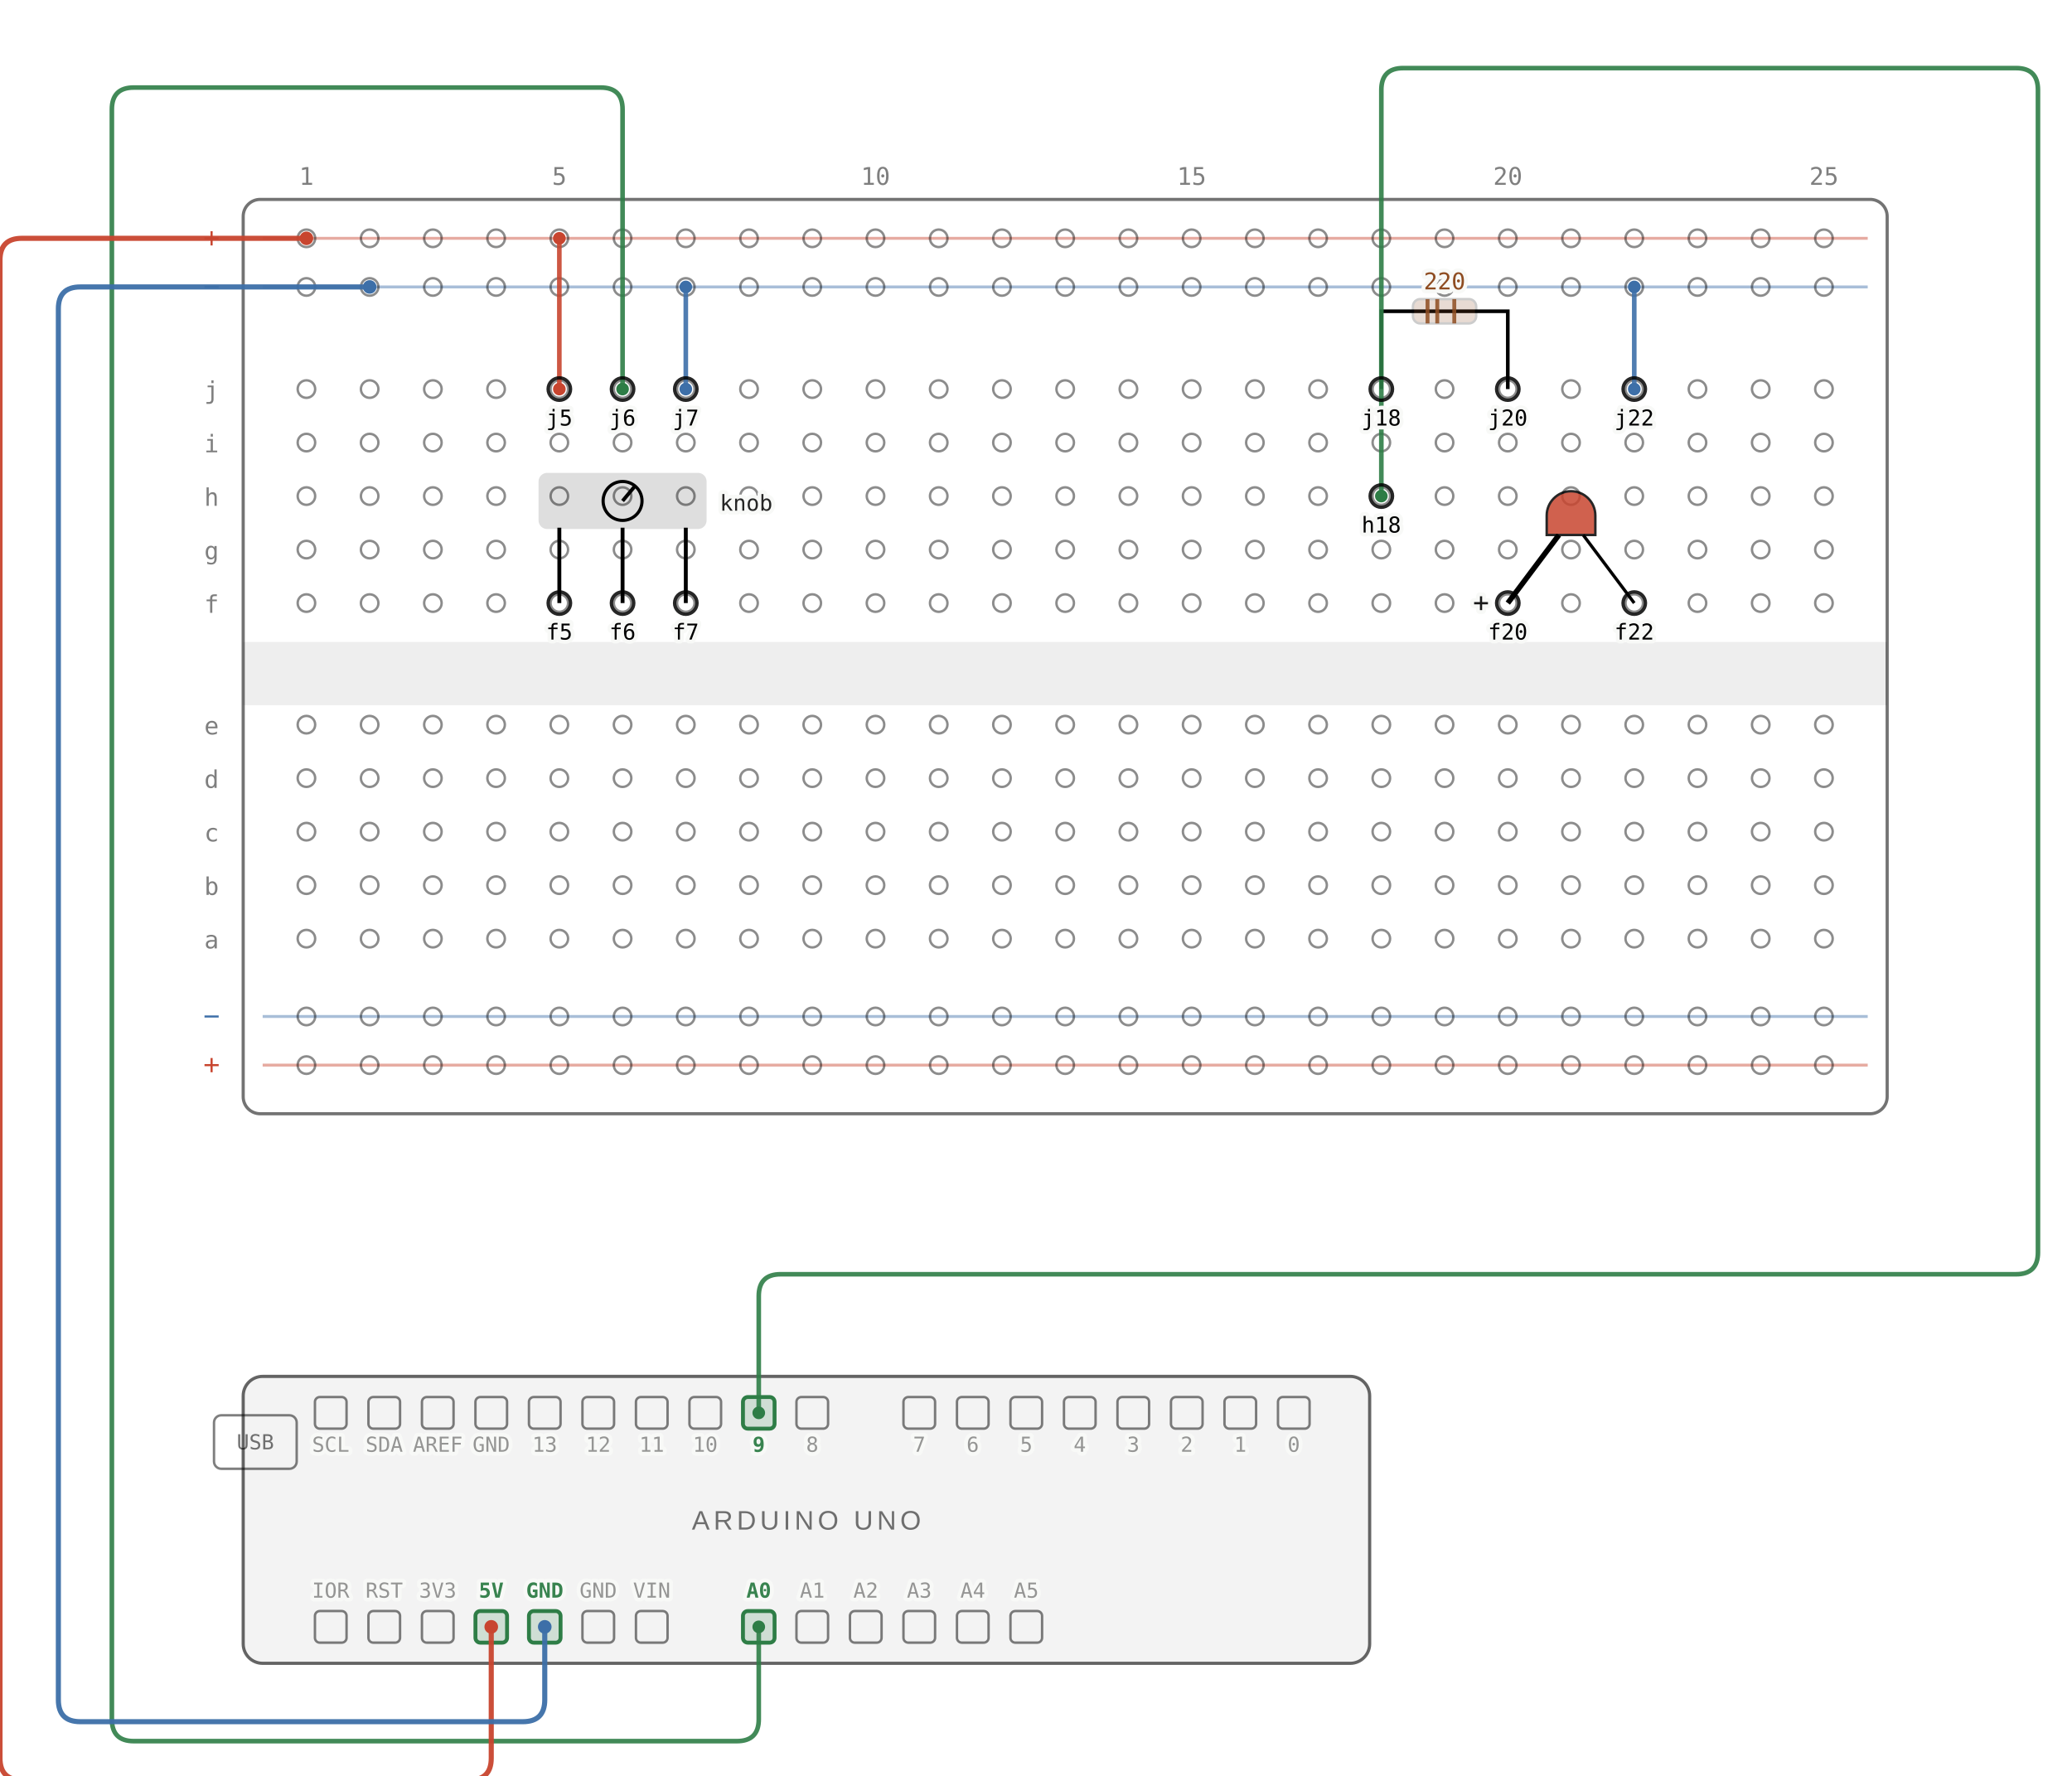
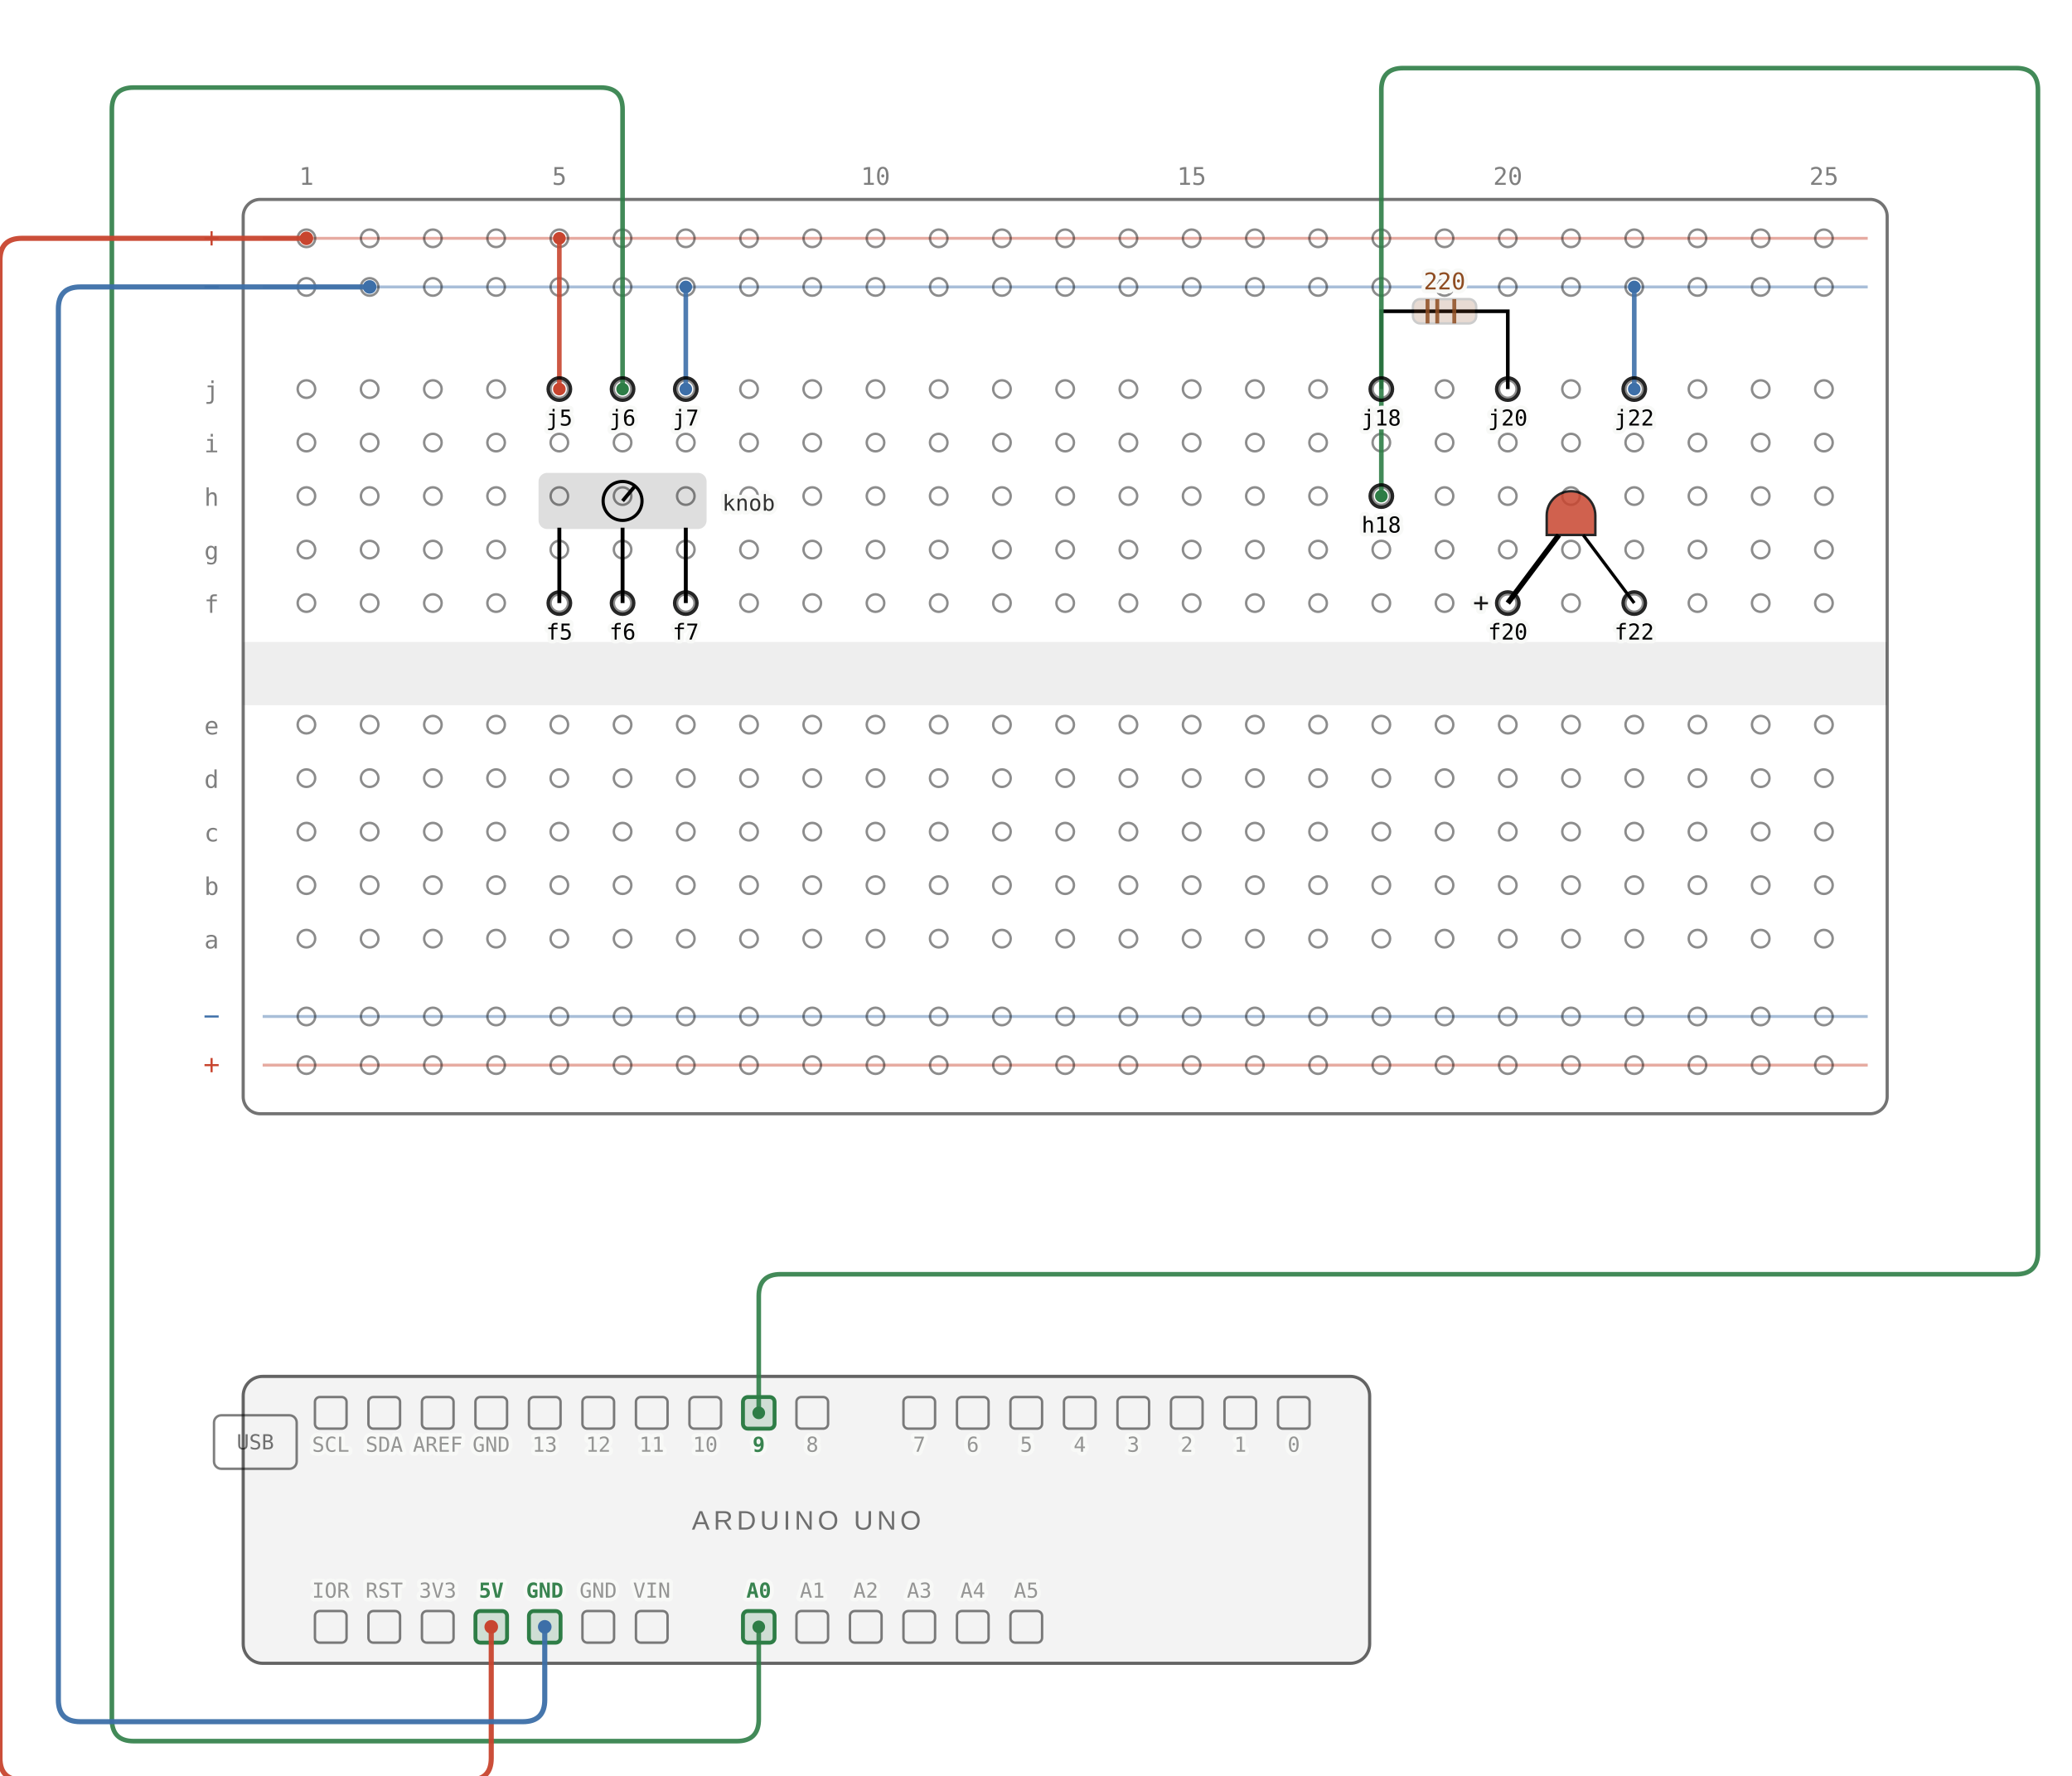
<svg viewBox="0 -64 852 730" role="img" aria-label="Band 4 Part 6: knob and light" style="width:852px; max-width:100%; min-width:560px">
  <defs>
    <circle id="bh" r="3.6" fill="none" stroke="currentColor" stroke-width="1" opacity=".45" />
    <rect id="sk" x="-6.5" y="-6.5" width="13" height="13" rx="2" fill="none" stroke="currentColor" stroke-width="1" opacity=".5" />
  </defs>
  <rect x="100" y="18" width="676" height="376" rx="7" fill="none" stroke="currentColor" stroke-width="1.3" opacity=".55" />
  <rect x="100" y="200" width="676" height="26" fill="currentColor" opacity=".07" />
  <line x1="108" y1="34" x2="768" y2="34" stroke="#C8452F" stroke-width="1.2" opacity=".45" />
  <text x="87" y="38" font-size="12" fill="#C8452F" text-anchor="middle" font-family="Archivo,Arial,sans-serif">+</text>
  <use href="#bh" x="126" y="34" />
  <use href="#bh" x="152" y="34" />
  <use href="#bh" x="178" y="34" />
  <use href="#bh" x="204" y="34" />
  <use href="#bh" x="230" y="34" />
  <use href="#bh" x="256" y="34" />
  <use href="#bh" x="282" y="34" />
  <use href="#bh" x="308" y="34" />
  <use href="#bh" x="334" y="34" />
  <use href="#bh" x="360" y="34" />
  <use href="#bh" x="386" y="34" />
  <use href="#bh" x="412" y="34" />
  <use href="#bh" x="438" y="34" />
  <use href="#bh" x="464" y="34" />
  <use href="#bh" x="490" y="34" />
  <use href="#bh" x="516" y="34" />
  <use href="#bh" x="542" y="34" />
  <use href="#bh" x="568" y="34" />
  <use href="#bh" x="594" y="34" />
  <use href="#bh" x="620" y="34" />
  <use href="#bh" x="646" y="34" />
  <use href="#bh" x="672" y="34" />
  <use href="#bh" x="698" y="34" />
  <use href="#bh" x="724" y="34" />
  <use href="#bh" x="750" y="34" />
  <line x1="108" y1="54" x2="768" y2="54" stroke="#3D6FA8" stroke-width="1.2" opacity=".45" />
  <text x="87" y="58" font-size="12" fill="#3D6FA8" text-anchor="middle" font-family="Archivo,Arial,sans-serif">−</text>
  <use href="#bh" x="126" y="54" />
  <use href="#bh" x="152" y="54" />
  <use href="#bh" x="178" y="54" />
  <use href="#bh" x="204" y="54" />
  <use href="#bh" x="230" y="54" />
  <use href="#bh" x="256" y="54" />
  <use href="#bh" x="282" y="54" />
  <use href="#bh" x="308" y="54" />
  <use href="#bh" x="334" y="54" />
  <use href="#bh" x="360" y="54" />
  <use href="#bh" x="386" y="54" />
  <use href="#bh" x="412" y="54" />
  <use href="#bh" x="438" y="54" />
  <use href="#bh" x="464" y="54" />
  <use href="#bh" x="490" y="54" />
  <use href="#bh" x="516" y="54" />
  <use href="#bh" x="542" y="54" />
  <use href="#bh" x="568" y="54" />
  <use href="#bh" x="594" y="54" />
  <use href="#bh" x="620" y="54" />
  <use href="#bh" x="646" y="54" />
  <use href="#bh" x="672" y="54" />
  <use href="#bh" x="698" y="54" />
  <use href="#bh" x="724" y="54" />
  <use href="#bh" x="750" y="54" />
  <line x1="108" y1="354" x2="768" y2="354" stroke="#3D6FA8" stroke-width="1.2" opacity=".45" />
  <text x="87" y="358" font-size="12" fill="#3D6FA8" text-anchor="middle" font-family="Archivo,Arial,sans-serif">−</text>
  <use href="#bh" x="126" y="354" />
  <use href="#bh" x="152" y="354" />
  <use href="#bh" x="178" y="354" />
  <use href="#bh" x="204" y="354" />
  <use href="#bh" x="230" y="354" />
  <use href="#bh" x="256" y="354" />
  <use href="#bh" x="282" y="354" />
  <use href="#bh" x="308" y="354" />
  <use href="#bh" x="334" y="354" />
  <use href="#bh" x="360" y="354" />
  <use href="#bh" x="386" y="354" />
  <use href="#bh" x="412" y="354" />
  <use href="#bh" x="438" y="354" />
  <use href="#bh" x="464" y="354" />
  <use href="#bh" x="490" y="354" />
  <use href="#bh" x="516" y="354" />
  <use href="#bh" x="542" y="354" />
  <use href="#bh" x="568" y="354" />
  <use href="#bh" x="594" y="354" />
  <use href="#bh" x="620" y="354" />
  <use href="#bh" x="646" y="354" />
  <use href="#bh" x="672" y="354" />
  <use href="#bh" x="698" y="354" />
  <use href="#bh" x="724" y="354" />
  <use href="#bh" x="750" y="354" />
  <line x1="108" y1="374" x2="768" y2="374" stroke="#C8452F" stroke-width="1.2" opacity=".45" />
  <text x="87" y="378" font-size="12" fill="#C8452F" text-anchor="middle" font-family="Archivo,Arial,sans-serif">+</text>
  <use href="#bh" x="126" y="374" />
  <use href="#bh" x="152" y="374" />
  <use href="#bh" x="178" y="374" />
  <use href="#bh" x="204" y="374" />
  <use href="#bh" x="230" y="374" />
  <use href="#bh" x="256" y="374" />
  <use href="#bh" x="282" y="374" />
  <use href="#bh" x="308" y="374" />
  <use href="#bh" x="334" y="374" />
  <use href="#bh" x="360" y="374" />
  <use href="#bh" x="386" y="374" />
  <use href="#bh" x="412" y="374" />
  <use href="#bh" x="438" y="374" />
  <use href="#bh" x="464" y="374" />
  <use href="#bh" x="490" y="374" />
  <use href="#bh" x="516" y="374" />
  <use href="#bh" x="542" y="374" />
  <use href="#bh" x="568" y="374" />
  <use href="#bh" x="594" y="374" />
  <use href="#bh" x="620" y="374" />
  <use href="#bh" x="646" y="374" />
  <use href="#bh" x="672" y="374" />
  <use href="#bh" x="698" y="374" />
  <use href="#bh" x="724" y="374" />
  <use href="#bh" x="750" y="374" />
  <text x="87" y="100" font-size="10" fill="currentColor" opacity=".5" text-anchor="middle" font-family="IBM Plex Mono,monospace">j</text>
  <use href="#bh" x="126" y="96" />
  <use href="#bh" x="152" y="96" />
  <use href="#bh" x="178" y="96" />
  <use href="#bh" x="204" y="96" />
  <use href="#bh" x="230" y="96" />
  <use href="#bh" x="256" y="96" />
  <use href="#bh" x="282" y="96" />
  <use href="#bh" x="308" y="96" />
  <use href="#bh" x="334" y="96" />
  <use href="#bh" x="360" y="96" />
  <use href="#bh" x="386" y="96" />
  <use href="#bh" x="412" y="96" />
  <use href="#bh" x="438" y="96" />
  <use href="#bh" x="464" y="96" />
  <use href="#bh" x="490" y="96" />
  <use href="#bh" x="516" y="96" />
  <use href="#bh" x="542" y="96" />
  <use href="#bh" x="568" y="96" />
  <use href="#bh" x="594" y="96" />
  <use href="#bh" x="620" y="96" />
  <use href="#bh" x="646" y="96" />
  <use href="#bh" x="672" y="96" />
  <use href="#bh" x="698" y="96" />
  <use href="#bh" x="724" y="96" />
  <use href="#bh" x="750" y="96" />
  <text x="87" y="122" font-size="10" fill="currentColor" opacity=".5" text-anchor="middle" font-family="IBM Plex Mono,monospace">i</text>
  <use href="#bh" x="126" y="118" />
  <use href="#bh" x="152" y="118" />
  <use href="#bh" x="178" y="118" />
  <use href="#bh" x="204" y="118" />
  <use href="#bh" x="230" y="118" />
  <use href="#bh" x="256" y="118" />
  <use href="#bh" x="282" y="118" />
  <use href="#bh" x="308" y="118" />
  <use href="#bh" x="334" y="118" />
  <use href="#bh" x="360" y="118" />
  <use href="#bh" x="386" y="118" />
  <use href="#bh" x="412" y="118" />
  <use href="#bh" x="438" y="118" />
  <use href="#bh" x="464" y="118" />
  <use href="#bh" x="490" y="118" />
  <use href="#bh" x="516" y="118" />
  <use href="#bh" x="542" y="118" />
  <use href="#bh" x="568" y="118" />
  <use href="#bh" x="594" y="118" />
  <use href="#bh" x="620" y="118" />
  <use href="#bh" x="646" y="118" />
  <use href="#bh" x="672" y="118" />
  <use href="#bh" x="698" y="118" />
  <use href="#bh" x="724" y="118" />
  <use href="#bh" x="750" y="118" />
  <text x="87" y="144" font-size="10" fill="currentColor" opacity=".5" text-anchor="middle" font-family="IBM Plex Mono,monospace">h</text>
  <use href="#bh" x="126" y="140" />
  <use href="#bh" x="152" y="140" />
  <use href="#bh" x="178" y="140" />
  <use href="#bh" x="204" y="140" />
  <use href="#bh" x="230" y="140" />
  <use href="#bh" x="256" y="140" />
  <use href="#bh" x="282" y="140" />
  <use href="#bh" x="308" y="140" />
  <use href="#bh" x="334" y="140" />
  <use href="#bh" x="360" y="140" />
  <use href="#bh" x="386" y="140" />
  <use href="#bh" x="412" y="140" />
  <use href="#bh" x="438" y="140" />
  <use href="#bh" x="464" y="140" />
  <use href="#bh" x="490" y="140" />
  <use href="#bh" x="516" y="140" />
  <use href="#bh" x="542" y="140" />
  <use href="#bh" x="568" y="140" />
  <use href="#bh" x="594" y="140" />
  <use href="#bh" x="620" y="140" />
  <use href="#bh" x="646" y="140" />
  <use href="#bh" x="672" y="140" />
  <use href="#bh" x="698" y="140" />
  <use href="#bh" x="724" y="140" />
  <use href="#bh" x="750" y="140" />
  <text x="87" y="166" font-size="10" fill="currentColor" opacity=".5" text-anchor="middle" font-family="IBM Plex Mono,monospace">g</text>
  <use href="#bh" x="126" y="162" />
  <use href="#bh" x="152" y="162" />
  <use href="#bh" x="178" y="162" />
  <use href="#bh" x="204" y="162" />
  <use href="#bh" x="230" y="162" />
  <use href="#bh" x="256" y="162" />
  <use href="#bh" x="282" y="162" />
  <use href="#bh" x="308" y="162" />
  <use href="#bh" x="334" y="162" />
  <use href="#bh" x="360" y="162" />
  <use href="#bh" x="386" y="162" />
  <use href="#bh" x="412" y="162" />
  <use href="#bh" x="438" y="162" />
  <use href="#bh" x="464" y="162" />
  <use href="#bh" x="490" y="162" />
  <use href="#bh" x="516" y="162" />
  <use href="#bh" x="542" y="162" />
  <use href="#bh" x="568" y="162" />
  <use href="#bh" x="594" y="162" />
  <use href="#bh" x="620" y="162" />
  <use href="#bh" x="646" y="162" />
  <use href="#bh" x="672" y="162" />
  <use href="#bh" x="698" y="162" />
  <use href="#bh" x="724" y="162" />
  <use href="#bh" x="750" y="162" />
  <text x="87" y="188" font-size="10" fill="currentColor" opacity=".5" text-anchor="middle" font-family="IBM Plex Mono,monospace">f</text>
  <use href="#bh" x="126" y="184" />
  <use href="#bh" x="152" y="184" />
  <use href="#bh" x="178" y="184" />
  <use href="#bh" x="204" y="184" />
  <use href="#bh" x="230" y="184" />
  <use href="#bh" x="256" y="184" />
  <use href="#bh" x="282" y="184" />
  <use href="#bh" x="308" y="184" />
  <use href="#bh" x="334" y="184" />
  <use href="#bh" x="360" y="184" />
  <use href="#bh" x="386" y="184" />
  <use href="#bh" x="412" y="184" />
  <use href="#bh" x="438" y="184" />
  <use href="#bh" x="464" y="184" />
  <use href="#bh" x="490" y="184" />
  <use href="#bh" x="516" y="184" />
  <use href="#bh" x="542" y="184" />
  <use href="#bh" x="568" y="184" />
  <use href="#bh" x="594" y="184" />
  <use href="#bh" x="620" y="184" />
  <use href="#bh" x="646" y="184" />
  <use href="#bh" x="672" y="184" />
  <use href="#bh" x="698" y="184" />
  <use href="#bh" x="724" y="184" />
  <use href="#bh" x="750" y="184" />
  <text x="87" y="238" font-size="10" fill="currentColor" opacity=".5" text-anchor="middle" font-family="IBM Plex Mono,monospace">e</text>
  <use href="#bh" x="126" y="234" />
  <use href="#bh" x="152" y="234" />
  <use href="#bh" x="178" y="234" />
  <use href="#bh" x="204" y="234" />
  <use href="#bh" x="230" y="234" />
  <use href="#bh" x="256" y="234" />
  <use href="#bh" x="282" y="234" />
  <use href="#bh" x="308" y="234" />
  <use href="#bh" x="334" y="234" />
  <use href="#bh" x="360" y="234" />
  <use href="#bh" x="386" y="234" />
  <use href="#bh" x="412" y="234" />
  <use href="#bh" x="438" y="234" />
  <use href="#bh" x="464" y="234" />
  <use href="#bh" x="490" y="234" />
  <use href="#bh" x="516" y="234" />
  <use href="#bh" x="542" y="234" />
  <use href="#bh" x="568" y="234" />
  <use href="#bh" x="594" y="234" />
  <use href="#bh" x="620" y="234" />
  <use href="#bh" x="646" y="234" />
  <use href="#bh" x="672" y="234" />
  <use href="#bh" x="698" y="234" />
  <use href="#bh" x="724" y="234" />
  <use href="#bh" x="750" y="234" />
  <text x="87" y="260" font-size="10" fill="currentColor" opacity=".5" text-anchor="middle" font-family="IBM Plex Mono,monospace">d</text>
  <use href="#bh" x="126" y="256" />
  <use href="#bh" x="152" y="256" />
  <use href="#bh" x="178" y="256" />
  <use href="#bh" x="204" y="256" />
  <use href="#bh" x="230" y="256" />
  <use href="#bh" x="256" y="256" />
  <use href="#bh" x="282" y="256" />
  <use href="#bh" x="308" y="256" />
  <use href="#bh" x="334" y="256" />
  <use href="#bh" x="360" y="256" />
  <use href="#bh" x="386" y="256" />
  <use href="#bh" x="412" y="256" />
  <use href="#bh" x="438" y="256" />
  <use href="#bh" x="464" y="256" />
  <use href="#bh" x="490" y="256" />
  <use href="#bh" x="516" y="256" />
  <use href="#bh" x="542" y="256" />
  <use href="#bh" x="568" y="256" />
  <use href="#bh" x="594" y="256" />
  <use href="#bh" x="620" y="256" />
  <use href="#bh" x="646" y="256" />
  <use href="#bh" x="672" y="256" />
  <use href="#bh" x="698" y="256" />
  <use href="#bh" x="724" y="256" />
  <use href="#bh" x="750" y="256" />
  <text x="87" y="282" font-size="10" fill="currentColor" opacity=".5" text-anchor="middle" font-family="IBM Plex Mono,monospace">c</text>
  <use href="#bh" x="126" y="278" />
  <use href="#bh" x="152" y="278" />
  <use href="#bh" x="178" y="278" />
  <use href="#bh" x="204" y="278" />
  <use href="#bh" x="230" y="278" />
  <use href="#bh" x="256" y="278" />
  <use href="#bh" x="282" y="278" />
  <use href="#bh" x="308" y="278" />
  <use href="#bh" x="334" y="278" />
  <use href="#bh" x="360" y="278" />
  <use href="#bh" x="386" y="278" />
  <use href="#bh" x="412" y="278" />
  <use href="#bh" x="438" y="278" />
  <use href="#bh" x="464" y="278" />
  <use href="#bh" x="490" y="278" />
  <use href="#bh" x="516" y="278" />
  <use href="#bh" x="542" y="278" />
  <use href="#bh" x="568" y="278" />
  <use href="#bh" x="594" y="278" />
  <use href="#bh" x="620" y="278" />
  <use href="#bh" x="646" y="278" />
  <use href="#bh" x="672" y="278" />
  <use href="#bh" x="698" y="278" />
  <use href="#bh" x="724" y="278" />
  <use href="#bh" x="750" y="278" />
  <text x="87" y="304" font-size="10" fill="currentColor" opacity=".5" text-anchor="middle" font-family="IBM Plex Mono,monospace">b</text>
  <use href="#bh" x="126" y="300" />
  <use href="#bh" x="152" y="300" />
  <use href="#bh" x="178" y="300" />
  <use href="#bh" x="204" y="300" />
  <use href="#bh" x="230" y="300" />
  <use href="#bh" x="256" y="300" />
  <use href="#bh" x="282" y="300" />
  <use href="#bh" x="308" y="300" />
  <use href="#bh" x="334" y="300" />
  <use href="#bh" x="360" y="300" />
  <use href="#bh" x="386" y="300" />
  <use href="#bh" x="412" y="300" />
  <use href="#bh" x="438" y="300" />
  <use href="#bh" x="464" y="300" />
  <use href="#bh" x="490" y="300" />
  <use href="#bh" x="516" y="300" />
  <use href="#bh" x="542" y="300" />
  <use href="#bh" x="568" y="300" />
  <use href="#bh" x="594" y="300" />
  <use href="#bh" x="620" y="300" />
  <use href="#bh" x="646" y="300" />
  <use href="#bh" x="672" y="300" />
  <use href="#bh" x="698" y="300" />
  <use href="#bh" x="724" y="300" />
  <use href="#bh" x="750" y="300" />
  <text x="87" y="326" font-size="10" fill="currentColor" opacity=".5" text-anchor="middle" font-family="IBM Plex Mono,monospace">a</text>
  <use href="#bh" x="126" y="322" />
  <use href="#bh" x="152" y="322" />
  <use href="#bh" x="178" y="322" />
  <use href="#bh" x="204" y="322" />
  <use href="#bh" x="230" y="322" />
  <use href="#bh" x="256" y="322" />
  <use href="#bh" x="282" y="322" />
  <use href="#bh" x="308" y="322" />
  <use href="#bh" x="334" y="322" />
  <use href="#bh" x="360" y="322" />
  <use href="#bh" x="386" y="322" />
  <use href="#bh" x="412" y="322" />
  <use href="#bh" x="438" y="322" />
  <use href="#bh" x="464" y="322" />
  <use href="#bh" x="490" y="322" />
  <use href="#bh" x="516" y="322" />
  <use href="#bh" x="542" y="322" />
  <use href="#bh" x="568" y="322" />
  <use href="#bh" x="594" y="322" />
  <use href="#bh" x="620" y="322" />
  <use href="#bh" x="646" y="322" />
  <use href="#bh" x="672" y="322" />
  <use href="#bh" x="698" y="322" />
  <use href="#bh" x="724" y="322" />
  <use href="#bh" x="750" y="322" />
  <text x="126" y="12" font-size="10" fill="currentColor" opacity=".5" text-anchor="middle" font-family="IBM Plex Mono,monospace">1</text>
  <text x="230" y="12" font-size="10" fill="currentColor" opacity=".5" text-anchor="middle" font-family="IBM Plex Mono,monospace">5</text>
  <text x="360" y="12" font-size="10" fill="currentColor" opacity=".5" text-anchor="middle" font-family="IBM Plex Mono,monospace">10</text>
  <text x="490" y="12" font-size="10" fill="currentColor" opacity=".5" text-anchor="middle" font-family="IBM Plex Mono,monospace">15</text>
  <text x="620" y="12" font-size="10" fill="currentColor" opacity=".5" text-anchor="middle" font-family="IBM Plex Mono,monospace">20</text>
  <text x="750" y="12" font-size="10" fill="currentColor" opacity=".5" text-anchor="middle" font-family="IBM Plex Mono,monospace">25</text>
  <rect x="100" y="502" width="463.2" height="118" rx="8" fill="currentColor" opacity=".05" />
  <rect x="100" y="502" width="463.2" height="118" rx="8" fill="none" stroke="currentColor" stroke-width="1.3" opacity=".6" />
  <rect x="88" y="518" width="34" height="22" rx="3" fill="none" stroke="currentColor" stroke-width="1" opacity=".5" />
  <text x="105" y="532" font-size="8.5" fill="currentColor" opacity=".55" text-anchor="middle" font-family="IBM Plex Mono,monospace">USB</text>
  <text x="331.6" y="565" font-size="11" fill="currentColor" opacity=".55" text-anchor="middle" letter-spacing="1.6" font-family="Archivo,Arial,sans-serif">ARDUINO UNO</text>
  <use href="#sk" x="136" y="517" />
  <use href="#sk" x="158" y="517" />
  <use href="#sk" x="180" y="517" />
  <use href="#sk" x="202" y="517" />
  <use href="#sk" x="224" y="517" />
  <use href="#sk" x="246" y="517" />
  <use href="#sk" x="268" y="517" />
  <use href="#sk" x="290" y="517" />
  <use href="#sk" x="312" y="517" />
  <rect x="305.5" y="510.5" width="13" height="13" rx="2" fill="#2E7D46" opacity=".18" />
  <rect x="305.5" y="510.5" width="13" height="13" rx="2" fill="none" stroke="#2E7D46" stroke-width="1.6" />
  <use href="#sk" x="334" y="517" />
  <use href="#sk" x="378" y="517" />
  <use href="#sk" x="400" y="517" />
  <use href="#sk" x="422" y="517" />
  <use href="#sk" x="444" y="517" />
  <use href="#sk" x="466" y="517" />
  <use href="#sk" x="488" y="517" />
  <use href="#sk" x="510" y="517" />
  <use href="#sk" x="532" y="517" />
  <use href="#sk" x="136" y="605" />
  <use href="#sk" x="158" y="605" />
  <use href="#sk" x="180" y="605" />
  <use href="#sk" x="202" y="605" />
  <rect x="195.5" y="598.5" width="13" height="13" rx="2" fill="#2E7D46" opacity=".18" />
  <rect x="195.5" y="598.5" width="13" height="13" rx="2" fill="none" stroke="#2E7D46" stroke-width="1.6" />
  <use href="#sk" x="224" y="605" />
  <rect x="217.5" y="598.5" width="13" height="13" rx="2" fill="#2E7D46" opacity=".18" />
  <rect x="217.5" y="598.5" width="13" height="13" rx="2" fill="none" stroke="#2E7D46" stroke-width="1.6" />
  <use href="#sk" x="246" y="605" />
  <use href="#sk" x="268" y="605" />
  <use href="#sk" x="312" y="605" />
  <rect x="305.5" y="598.5" width="13" height="13" rx="2" fill="#2E7D46" opacity=".18" />
  <rect x="305.5" y="598.5" width="13" height="13" rx="2" fill="none" stroke="#2E7D46" stroke-width="1.6" />
  <use href="#sk" x="334" y="605" />
  <use href="#sk" x="356" y="605" />
  <use href="#sk" x="378" y="605" />
  <use href="#sk" x="400" y="605" />
  <use href="#sk" x="422" y="605" />
  <line x1="230" y1="184" x2="230" y2="153" stroke="currentColor" stroke-width="1.6" />
  <line x1="256" y1="184" x2="256" y2="153" stroke="currentColor" stroke-width="1.6" />
  <line x1="282" y1="184" x2="282" y2="153" stroke="currentColor" stroke-width="1.6" />
  <rect x="222" y="131" width="68" height="22" rx="3" fill="currentColor" opacity=".13" stroke="currentColor" stroke-width="1.1" />
  <circle cx="256" cy="142" r="8" fill="none" stroke="currentColor" stroke-width="1.3" />
  <line x1="256" y1="142" x2="261" y2="136" stroke="currentColor" stroke-width="1.5" />
-   <text x="296" y="146" font-size="9" text-anchor="start" font-weight="400" font-family="IBM Plex Mono,monospace" fill="none" stroke="var(--surface,#F8F9F7)" stroke-width="3.2" stroke-linejoin="round">knob</text>
-   <text x="296" y="146" font-size="9" text-anchor="start" font-weight="400" font-family="IBM Plex Mono,monospace" fill="currentColor" opacity=".85">knob</text>
+   <text x="297" y="146" font-size="9" text-anchor="start" font-weight="400" font-family="IBM Plex Mono,monospace" fill="none" stroke="var(--surface,#F8F9F7)" stroke-width="3.2" stroke-linejoin="round">knob</text>
+   <text x="297" y="146" font-size="9" text-anchor="start" font-weight="400" font-family="IBM Plex Mono,monospace" fill="currentColor" opacity=".8">knob</text>
  <line x1="230" y1="96" x2="230" y2="34" stroke="#C8452F" stroke-width="1.9" opacity=".9" />
  <circle cx="230" cy="34" r="2.6" fill="#C8452F" />
  <circle cx="230" cy="96" r="2.6" fill="#C8452F" />
  <line x1="282" y1="96" x2="282" y2="54" stroke="#3D6FA8" stroke-width="1.9" opacity=".9" />
  <circle cx="282" cy="54" r="2.6" fill="#3D6FA8" />
  <circle cx="282" cy="96" r="2.6" fill="#3D6FA8" />
  <path d="M 256 96 L 256 -19 Q 256 -28 247 -28 L 55 -28 Q 46 -28 46 -19 L 46 643 Q 46 652 55 652 L 303 652 Q 312 652 312 643 L 312 605" fill="none" stroke="#2E7D46" stroke-width="1.9" opacity=".9" />
  <circle cx="312" cy="605" r="2.6" fill="#2E7D46" />
  <circle cx="256" cy="96" r="2.6" fill="#2E7D46" />
  <line x1="620" y1="184" x2="641" y2="156" stroke="currentColor" stroke-width="2.2" />
  <line x1="672" y1="184" x2="651" y2="156" stroke="currentColor" stroke-width="1.3" />
  <path d="M 636 148 a 10 10 0 0 1 20 0 v 8 h -20 z" fill="#C8452F" opacity=".85" stroke="currentColor" stroke-width="1" />
  <text x="609" y="187.5" font-size="11" text-anchor="middle" font-weight="400" font-family="IBM Plex Mono,monospace" fill="none" stroke="var(--surface,#F8F9F7)" stroke-width="3.2" stroke-linejoin="round">+</text>
  <text x="609" y="187.5" font-size="11" text-anchor="middle" font-weight="400" font-family="IBM Plex Mono,monospace" fill="currentColor" opacity=".9">+</text>
  <polyline points="620,96 620,64 568,64 568,96" fill="none" stroke="currentColor" stroke-width="1.5" />
  <rect x="581" y="59" width="26" height="10" rx="3" fill="#8E4C21" opacity=".2" stroke="currentColor" stroke-width="1" />
  <line x1="587" y1="59" x2="587" y2="69" stroke="#8E4C21" stroke-width="1.6" opacity=".85" />
  <line x1="591" y1="59" x2="591" y2="69" stroke="#8E4C21" stroke-width="1.6" opacity=".85" />
  <line x1="598" y1="59" x2="598" y2="69" stroke="#8E4C21" stroke-width="1.6" opacity=".85" />
  <text x="594" y="55" font-size="9.5" text-anchor="middle" font-weight="400" font-family="IBM Plex Mono,monospace" fill="none" stroke="var(--surface,#F8F9F7)" stroke-width="3.2" stroke-linejoin="round">220</text>
  <text x="594" y="55" font-size="9.5" text-anchor="middle" font-weight="400" font-family="IBM Plex Mono,monospace" fill="#8E4C21" opacity="1">220</text>
  <path d="M 568 140 L 568 -27 Q 568 -36 577 -36 L 829 -36 Q 838 -36 838 -27 L 838 451 Q 838 460 829 460 L 321 460 Q 312 460 312 469 L 312 517" fill="none" stroke="#2E7D46" stroke-width="1.9" opacity=".9" />
  <circle cx="312" cy="517" r="2.6" fill="#2E7D46" />
  <circle cx="568" cy="140" r="2.6" fill="#2E7D46" />
  <line x1="672" y1="96" x2="672" y2="54" stroke="#3D6FA8" stroke-width="1.9" opacity=".9" />
  <circle cx="672" cy="54" r="2.6" fill="#3D6FA8" />
  <circle cx="672" cy="96" r="2.6" fill="#3D6FA8" />
  <path d="M 202 605 L 202 659 Q 202 668 193 668 L 9 668 Q 0 668 0 659 L 0 43 Q 0 34 9 34 L 126 34" fill="none" stroke="#C8452F" stroke-width="2.1" opacity=".95" />
  <circle cx="202" cy="605" r="2.8" fill="#C8452F" />
  <circle cx="126" cy="34" r="2.8" fill="#C8452F" />
  <path d="M 224 605 L 224 635 Q 224 644 215 644 L 33 644 Q 24 644 24 635 L 24 63 Q 24 54 33 54 L 152 54" fill="none" stroke="#3D6FA8" stroke-width="2.1" opacity=".95" />
  <circle cx="224" cy="605" r="2.8" fill="#3D6FA8" />
  <circle cx="152" cy="54" r="2.8" fill="#3D6FA8" />
  <circle cx="620" cy="184" r="4.6" fill="none" stroke="currentColor" stroke-width="1.4" opacity=".85" />
  <text x="620" y="199" font-size="9" text-anchor="middle" font-weight="400" font-family="IBM Plex Mono,monospace" fill="none" stroke="var(--surface,#F8F9F7)" stroke-width="3.2" stroke-linejoin="round">f20</text>
  <text x="620" y="199" font-size="9" text-anchor="middle" font-weight="400" font-family="IBM Plex Mono,monospace" fill="currentColor" opacity="1">f20</text>
  <circle cx="672" cy="184" r="4.6" fill="none" stroke="currentColor" stroke-width="1.4" opacity=".85" />
  <text x="672" y="199" font-size="9" text-anchor="middle" font-weight="400" font-family="IBM Plex Mono,monospace" fill="none" stroke="var(--surface,#F8F9F7)" stroke-width="3.2" stroke-linejoin="round">f22</text>
  <text x="672" y="199" font-size="9" text-anchor="middle" font-weight="400" font-family="IBM Plex Mono,monospace" fill="currentColor" opacity="1">f22</text>
  <circle cx="230" cy="184" r="4.6" fill="none" stroke="currentColor" stroke-width="1.4" opacity=".85" />
  <text x="230" y="199" font-size="9" text-anchor="middle" font-weight="400" font-family="IBM Plex Mono,monospace" fill="none" stroke="var(--surface,#F8F9F7)" stroke-width="3.2" stroke-linejoin="round">f5</text>
  <text x="230" y="199" font-size="9" text-anchor="middle" font-weight="400" font-family="IBM Plex Mono,monospace" fill="currentColor" opacity="1">f5</text>
  <circle cx="256" cy="184" r="4.6" fill="none" stroke="currentColor" stroke-width="1.4" opacity=".85" />
  <text x="256" y="199" font-size="9" text-anchor="middle" font-weight="400" font-family="IBM Plex Mono,monospace" fill="none" stroke="var(--surface,#F8F9F7)" stroke-width="3.2" stroke-linejoin="round">f6</text>
  <text x="256" y="199" font-size="9" text-anchor="middle" font-weight="400" font-family="IBM Plex Mono,monospace" fill="currentColor" opacity="1">f6</text>
  <circle cx="282" cy="184" r="4.6" fill="none" stroke="currentColor" stroke-width="1.4" opacity=".85" />
  <text x="282" y="199" font-size="9" text-anchor="middle" font-weight="400" font-family="IBM Plex Mono,monospace" fill="none" stroke="var(--surface,#F8F9F7)" stroke-width="3.2" stroke-linejoin="round">f7</text>
  <text x="282" y="199" font-size="9" text-anchor="middle" font-weight="400" font-family="IBM Plex Mono,monospace" fill="currentColor" opacity="1">f7</text>
  <circle cx="568" cy="140" r="4.6" fill="none" stroke="currentColor" stroke-width="1.4" opacity=".85" />
  <text x="568" y="155" font-size="9" text-anchor="middle" font-weight="400" font-family="IBM Plex Mono,monospace" fill="none" stroke="var(--surface,#F8F9F7)" stroke-width="3.2" stroke-linejoin="round">h18</text>
  <text x="568" y="155" font-size="9" text-anchor="middle" font-weight="400" font-family="IBM Plex Mono,monospace" fill="currentColor" opacity="1">h18</text>
  <circle cx="568" cy="96" r="4.6" fill="none" stroke="currentColor" stroke-width="1.4" opacity=".85" />
  <text x="568" y="111" font-size="9" text-anchor="middle" font-weight="400" font-family="IBM Plex Mono,monospace" fill="none" stroke="var(--surface,#F8F9F7)" stroke-width="3.2" stroke-linejoin="round">j18</text>
  <text x="568" y="111" font-size="9" text-anchor="middle" font-weight="400" font-family="IBM Plex Mono,monospace" fill="currentColor" opacity="1">j18</text>
  <circle cx="620" cy="96" r="4.6" fill="none" stroke="currentColor" stroke-width="1.4" opacity=".85" />
  <text x="620" y="111" font-size="9" text-anchor="middle" font-weight="400" font-family="IBM Plex Mono,monospace" fill="none" stroke="var(--surface,#F8F9F7)" stroke-width="3.2" stroke-linejoin="round">j20</text>
  <text x="620" y="111" font-size="9" text-anchor="middle" font-weight="400" font-family="IBM Plex Mono,monospace" fill="currentColor" opacity="1">j20</text>
  <circle cx="672" cy="96" r="4.6" fill="none" stroke="currentColor" stroke-width="1.4" opacity=".85" />
  <text x="672" y="111" font-size="9" text-anchor="middle" font-weight="400" font-family="IBM Plex Mono,monospace" fill="none" stroke="var(--surface,#F8F9F7)" stroke-width="3.2" stroke-linejoin="round">j22</text>
  <text x="672" y="111" font-size="9" text-anchor="middle" font-weight="400" font-family="IBM Plex Mono,monospace" fill="currentColor" opacity="1">j22</text>
  <circle cx="230" cy="96" r="4.6" fill="none" stroke="currentColor" stroke-width="1.4" opacity=".85" />
  <text x="230" y="111" font-size="9" text-anchor="middle" font-weight="400" font-family="IBM Plex Mono,monospace" fill="none" stroke="var(--surface,#F8F9F7)" stroke-width="3.2" stroke-linejoin="round">j5</text>
  <text x="230" y="111" font-size="9" text-anchor="middle" font-weight="400" font-family="IBM Plex Mono,monospace" fill="currentColor" opacity="1">j5</text>
  <circle cx="256" cy="96" r="4.6" fill="none" stroke="currentColor" stroke-width="1.4" opacity=".85" />
  <text x="256" y="111" font-size="9" text-anchor="middle" font-weight="400" font-family="IBM Plex Mono,monospace" fill="none" stroke="var(--surface,#F8F9F7)" stroke-width="3.2" stroke-linejoin="round">j6</text>
  <text x="256" y="111" font-size="9" text-anchor="middle" font-weight="400" font-family="IBM Plex Mono,monospace" fill="currentColor" opacity="1">j6</text>
  <circle cx="282" cy="96" r="4.6" fill="none" stroke="currentColor" stroke-width="1.4" opacity=".85" />
  <text x="282" y="111" font-size="9" text-anchor="middle" font-weight="400" font-family="IBM Plex Mono,monospace" fill="none" stroke="var(--surface,#F8F9F7)" stroke-width="3.2" stroke-linejoin="round">j7</text>
  <text x="282" y="111" font-size="9" text-anchor="middle" font-weight="400" font-family="IBM Plex Mono,monospace" fill="currentColor" opacity="1">j7</text>
  <text x="136" y="533" font-size="8.5" text-anchor="middle" font-weight="400" font-family="IBM Plex Mono,monospace" fill="none" stroke="var(--surface,#F8F9F7)" stroke-width="3.2" stroke-linejoin="round">SCL</text>
  <text x="136" y="533" font-size="8.5" text-anchor="middle" font-weight="400" font-family="IBM Plex Mono,monospace" fill="currentColor" opacity=".4">SCL</text>
  <text x="158" y="533" font-size="8.5" text-anchor="middle" font-weight="400" font-family="IBM Plex Mono,monospace" fill="none" stroke="var(--surface,#F8F9F7)" stroke-width="3.2" stroke-linejoin="round">SDA</text>
  <text x="158" y="533" font-size="8.5" text-anchor="middle" font-weight="400" font-family="IBM Plex Mono,monospace" fill="currentColor" opacity=".4">SDA</text>
  <text x="180" y="533" font-size="8.5" text-anchor="middle" font-weight="400" font-family="IBM Plex Mono,monospace" fill="none" stroke="var(--surface,#F8F9F7)" stroke-width="3.2" stroke-linejoin="round">AREF</text>
  <text x="180" y="533" font-size="8.5" text-anchor="middle" font-weight="400" font-family="IBM Plex Mono,monospace" fill="currentColor" opacity=".4">AREF</text>
  <text x="202" y="533" font-size="8.5" text-anchor="middle" font-weight="400" font-family="IBM Plex Mono,monospace" fill="none" stroke="var(--surface,#F8F9F7)" stroke-width="3.2" stroke-linejoin="round">GND</text>
  <text x="202" y="533" font-size="8.5" text-anchor="middle" font-weight="400" font-family="IBM Plex Mono,monospace" fill="currentColor" opacity=".4">GND</text>
  <text x="224" y="533" font-size="8.5" text-anchor="middle" font-weight="400" font-family="IBM Plex Mono,monospace" fill="none" stroke="var(--surface,#F8F9F7)" stroke-width="3.2" stroke-linejoin="round">13</text>
  <text x="224" y="533" font-size="8.5" text-anchor="middle" font-weight="400" font-family="IBM Plex Mono,monospace" fill="currentColor" opacity=".4">13</text>
  <text x="246" y="533" font-size="8.5" text-anchor="middle" font-weight="400" font-family="IBM Plex Mono,monospace" fill="none" stroke="var(--surface,#F8F9F7)" stroke-width="3.2" stroke-linejoin="round">12</text>
  <text x="246" y="533" font-size="8.5" text-anchor="middle" font-weight="400" font-family="IBM Plex Mono,monospace" fill="currentColor" opacity=".4">12</text>
  <text x="268" y="533" font-size="8.5" text-anchor="middle" font-weight="400" font-family="IBM Plex Mono,monospace" fill="none" stroke="var(--surface,#F8F9F7)" stroke-width="3.2" stroke-linejoin="round">11</text>
  <text x="268" y="533" font-size="8.5" text-anchor="middle" font-weight="400" font-family="IBM Plex Mono,monospace" fill="currentColor" opacity=".4">11</text>
  <text x="290" y="533" font-size="8.5" text-anchor="middle" font-weight="400" font-family="IBM Plex Mono,monospace" fill="none" stroke="var(--surface,#F8F9F7)" stroke-width="3.2" stroke-linejoin="round">10</text>
  <text x="290" y="533" font-size="8.5" text-anchor="middle" font-weight="400" font-family="IBM Plex Mono,monospace" fill="currentColor" opacity=".4">10</text>
  <text x="312" y="533" font-size="8.5" text-anchor="middle" font-weight="700" font-family="IBM Plex Mono,monospace" fill="none" stroke="var(--surface,#F8F9F7)" stroke-width="3.2" stroke-linejoin="round">9</text>
  <text x="312" y="533" font-size="8.5" text-anchor="middle" font-weight="700" font-family="IBM Plex Mono,monospace" fill="#2E7D46" opacity=".95">9</text>
  <text x="334" y="533" font-size="8.5" text-anchor="middle" font-weight="400" font-family="IBM Plex Mono,monospace" fill="none" stroke="var(--surface,#F8F9F7)" stroke-width="3.2" stroke-linejoin="round">8</text>
  <text x="334" y="533" font-size="8.5" text-anchor="middle" font-weight="400" font-family="IBM Plex Mono,monospace" fill="currentColor" opacity=".4">8</text>
  <text x="378" y="533" font-size="8.5" text-anchor="middle" font-weight="400" font-family="IBM Plex Mono,monospace" fill="none" stroke="var(--surface,#F8F9F7)" stroke-width="3.2" stroke-linejoin="round">7</text>
  <text x="378" y="533" font-size="8.5" text-anchor="middle" font-weight="400" font-family="IBM Plex Mono,monospace" fill="currentColor" opacity=".4">7</text>
  <text x="400" y="533" font-size="8.5" text-anchor="middle" font-weight="400" font-family="IBM Plex Mono,monospace" fill="none" stroke="var(--surface,#F8F9F7)" stroke-width="3.2" stroke-linejoin="round">6</text>
  <text x="400" y="533" font-size="8.5" text-anchor="middle" font-weight="400" font-family="IBM Plex Mono,monospace" fill="currentColor" opacity=".4">6</text>
  <text x="422" y="533" font-size="8.5" text-anchor="middle" font-weight="400" font-family="IBM Plex Mono,monospace" fill="none" stroke="var(--surface,#F8F9F7)" stroke-width="3.2" stroke-linejoin="round">5</text>
  <text x="422" y="533" font-size="8.5" text-anchor="middle" font-weight="400" font-family="IBM Plex Mono,monospace" fill="currentColor" opacity=".4">5</text>
  <text x="444" y="533" font-size="8.5" text-anchor="middle" font-weight="400" font-family="IBM Plex Mono,monospace" fill="none" stroke="var(--surface,#F8F9F7)" stroke-width="3.2" stroke-linejoin="round">4</text>
  <text x="444" y="533" font-size="8.5" text-anchor="middle" font-weight="400" font-family="IBM Plex Mono,monospace" fill="currentColor" opacity=".4">4</text>
  <text x="466" y="533" font-size="8.5" text-anchor="middle" font-weight="400" font-family="IBM Plex Mono,monospace" fill="none" stroke="var(--surface,#F8F9F7)" stroke-width="3.2" stroke-linejoin="round">3</text>
  <text x="466" y="533" font-size="8.5" text-anchor="middle" font-weight="400" font-family="IBM Plex Mono,monospace" fill="currentColor" opacity=".4">3</text>
  <text x="488" y="533" font-size="8.5" text-anchor="middle" font-weight="400" font-family="IBM Plex Mono,monospace" fill="none" stroke="var(--surface,#F8F9F7)" stroke-width="3.2" stroke-linejoin="round">2</text>
  <text x="488" y="533" font-size="8.5" text-anchor="middle" font-weight="400" font-family="IBM Plex Mono,monospace" fill="currentColor" opacity=".4">2</text>
  <text x="510" y="533" font-size="8.5" text-anchor="middle" font-weight="400" font-family="IBM Plex Mono,monospace" fill="none" stroke="var(--surface,#F8F9F7)" stroke-width="3.2" stroke-linejoin="round">1</text>
  <text x="510" y="533" font-size="8.5" text-anchor="middle" font-weight="400" font-family="IBM Plex Mono,monospace" fill="currentColor" opacity=".4">1</text>
  <text x="532" y="533" font-size="8.5" text-anchor="middle" font-weight="400" font-family="IBM Plex Mono,monospace" fill="none" stroke="var(--surface,#F8F9F7)" stroke-width="3.2" stroke-linejoin="round">0</text>
  <text x="532" y="533" font-size="8.5" text-anchor="middle" font-weight="400" font-family="IBM Plex Mono,monospace" fill="currentColor" opacity=".4">0</text>
  <text x="136" y="593" font-size="8.5" text-anchor="middle" font-weight="400" font-family="IBM Plex Mono,monospace" fill="none" stroke="var(--surface,#F8F9F7)" stroke-width="3.2" stroke-linejoin="round">IOR</text>
  <text x="136" y="593" font-size="8.5" text-anchor="middle" font-weight="400" font-family="IBM Plex Mono,monospace" fill="currentColor" opacity=".4">IOR</text>
  <text x="158" y="593" font-size="8.5" text-anchor="middle" font-weight="400" font-family="IBM Plex Mono,monospace" fill="none" stroke="var(--surface,#F8F9F7)" stroke-width="3.2" stroke-linejoin="round">RST</text>
  <text x="158" y="593" font-size="8.5" text-anchor="middle" font-weight="400" font-family="IBM Plex Mono,monospace" fill="currentColor" opacity=".4">RST</text>
  <text x="180" y="593" font-size="8.5" text-anchor="middle" font-weight="400" font-family="IBM Plex Mono,monospace" fill="none" stroke="var(--surface,#F8F9F7)" stroke-width="3.2" stroke-linejoin="round">3V3</text>
  <text x="180" y="593" font-size="8.5" text-anchor="middle" font-weight="400" font-family="IBM Plex Mono,monospace" fill="currentColor" opacity=".4">3V3</text>
  <text x="202" y="593" font-size="8.5" text-anchor="middle" font-weight="700" font-family="IBM Plex Mono,monospace" fill="none" stroke="var(--surface,#F8F9F7)" stroke-width="3.2" stroke-linejoin="round">5V</text>
  <text x="202" y="593" font-size="8.5" text-anchor="middle" font-weight="700" font-family="IBM Plex Mono,monospace" fill="#2E7D46" opacity=".95">5V</text>
  <text x="224" y="593" font-size="8.5" text-anchor="middle" font-weight="700" font-family="IBM Plex Mono,monospace" fill="none" stroke="var(--surface,#F8F9F7)" stroke-width="3.2" stroke-linejoin="round">GND</text>
  <text x="224" y="593" font-size="8.5" text-anchor="middle" font-weight="700" font-family="IBM Plex Mono,monospace" fill="#2E7D46" opacity=".95">GND</text>
  <text x="246" y="593" font-size="8.5" text-anchor="middle" font-weight="400" font-family="IBM Plex Mono,monospace" fill="none" stroke="var(--surface,#F8F9F7)" stroke-width="3.2" stroke-linejoin="round">GND</text>
  <text x="246" y="593" font-size="8.5" text-anchor="middle" font-weight="400" font-family="IBM Plex Mono,monospace" fill="currentColor" opacity=".4">GND</text>
  <text x="268" y="593" font-size="8.5" text-anchor="middle" font-weight="400" font-family="IBM Plex Mono,monospace" fill="none" stroke="var(--surface,#F8F9F7)" stroke-width="3.2" stroke-linejoin="round">VIN</text>
  <text x="268" y="593" font-size="8.5" text-anchor="middle" font-weight="400" font-family="IBM Plex Mono,monospace" fill="currentColor" opacity=".4">VIN</text>
  <text x="312" y="593" font-size="8.5" text-anchor="middle" font-weight="700" font-family="IBM Plex Mono,monospace" fill="none" stroke="var(--surface,#F8F9F7)" stroke-width="3.2" stroke-linejoin="round">A0</text>
  <text x="312" y="593" font-size="8.5" text-anchor="middle" font-weight="700" font-family="IBM Plex Mono,monospace" fill="#2E7D46" opacity=".95">A0</text>
  <text x="334" y="593" font-size="8.5" text-anchor="middle" font-weight="400" font-family="IBM Plex Mono,monospace" fill="none" stroke="var(--surface,#F8F9F7)" stroke-width="3.2" stroke-linejoin="round">A1</text>
  <text x="334" y="593" font-size="8.5" text-anchor="middle" font-weight="400" font-family="IBM Plex Mono,monospace" fill="currentColor" opacity=".4">A1</text>
  <text x="356" y="593" font-size="8.5" text-anchor="middle" font-weight="400" font-family="IBM Plex Mono,monospace" fill="none" stroke="var(--surface,#F8F9F7)" stroke-width="3.2" stroke-linejoin="round">A2</text>
  <text x="356" y="593" font-size="8.5" text-anchor="middle" font-weight="400" font-family="IBM Plex Mono,monospace" fill="currentColor" opacity=".4">A2</text>
  <text x="378" y="593" font-size="8.5" text-anchor="middle" font-weight="400" font-family="IBM Plex Mono,monospace" fill="none" stroke="var(--surface,#F8F9F7)" stroke-width="3.2" stroke-linejoin="round">A3</text>
  <text x="378" y="593" font-size="8.5" text-anchor="middle" font-weight="400" font-family="IBM Plex Mono,monospace" fill="currentColor" opacity=".4">A3</text>
  <text x="400" y="593" font-size="8.5" text-anchor="middle" font-weight="400" font-family="IBM Plex Mono,monospace" fill="none" stroke="var(--surface,#F8F9F7)" stroke-width="3.2" stroke-linejoin="round">A4</text>
  <text x="400" y="593" font-size="8.5" text-anchor="middle" font-weight="400" font-family="IBM Plex Mono,monospace" fill="currentColor" opacity=".4">A4</text>
  <text x="422" y="593" font-size="8.5" text-anchor="middle" font-weight="400" font-family="IBM Plex Mono,monospace" fill="none" stroke="var(--surface,#F8F9F7)" stroke-width="3.2" stroke-linejoin="round">A5</text>
  <text x="422" y="593" font-size="8.5" text-anchor="middle" font-weight="400" font-family="IBM Plex Mono,monospace" fill="currentColor" opacity=".4">A5</text>
</svg>
